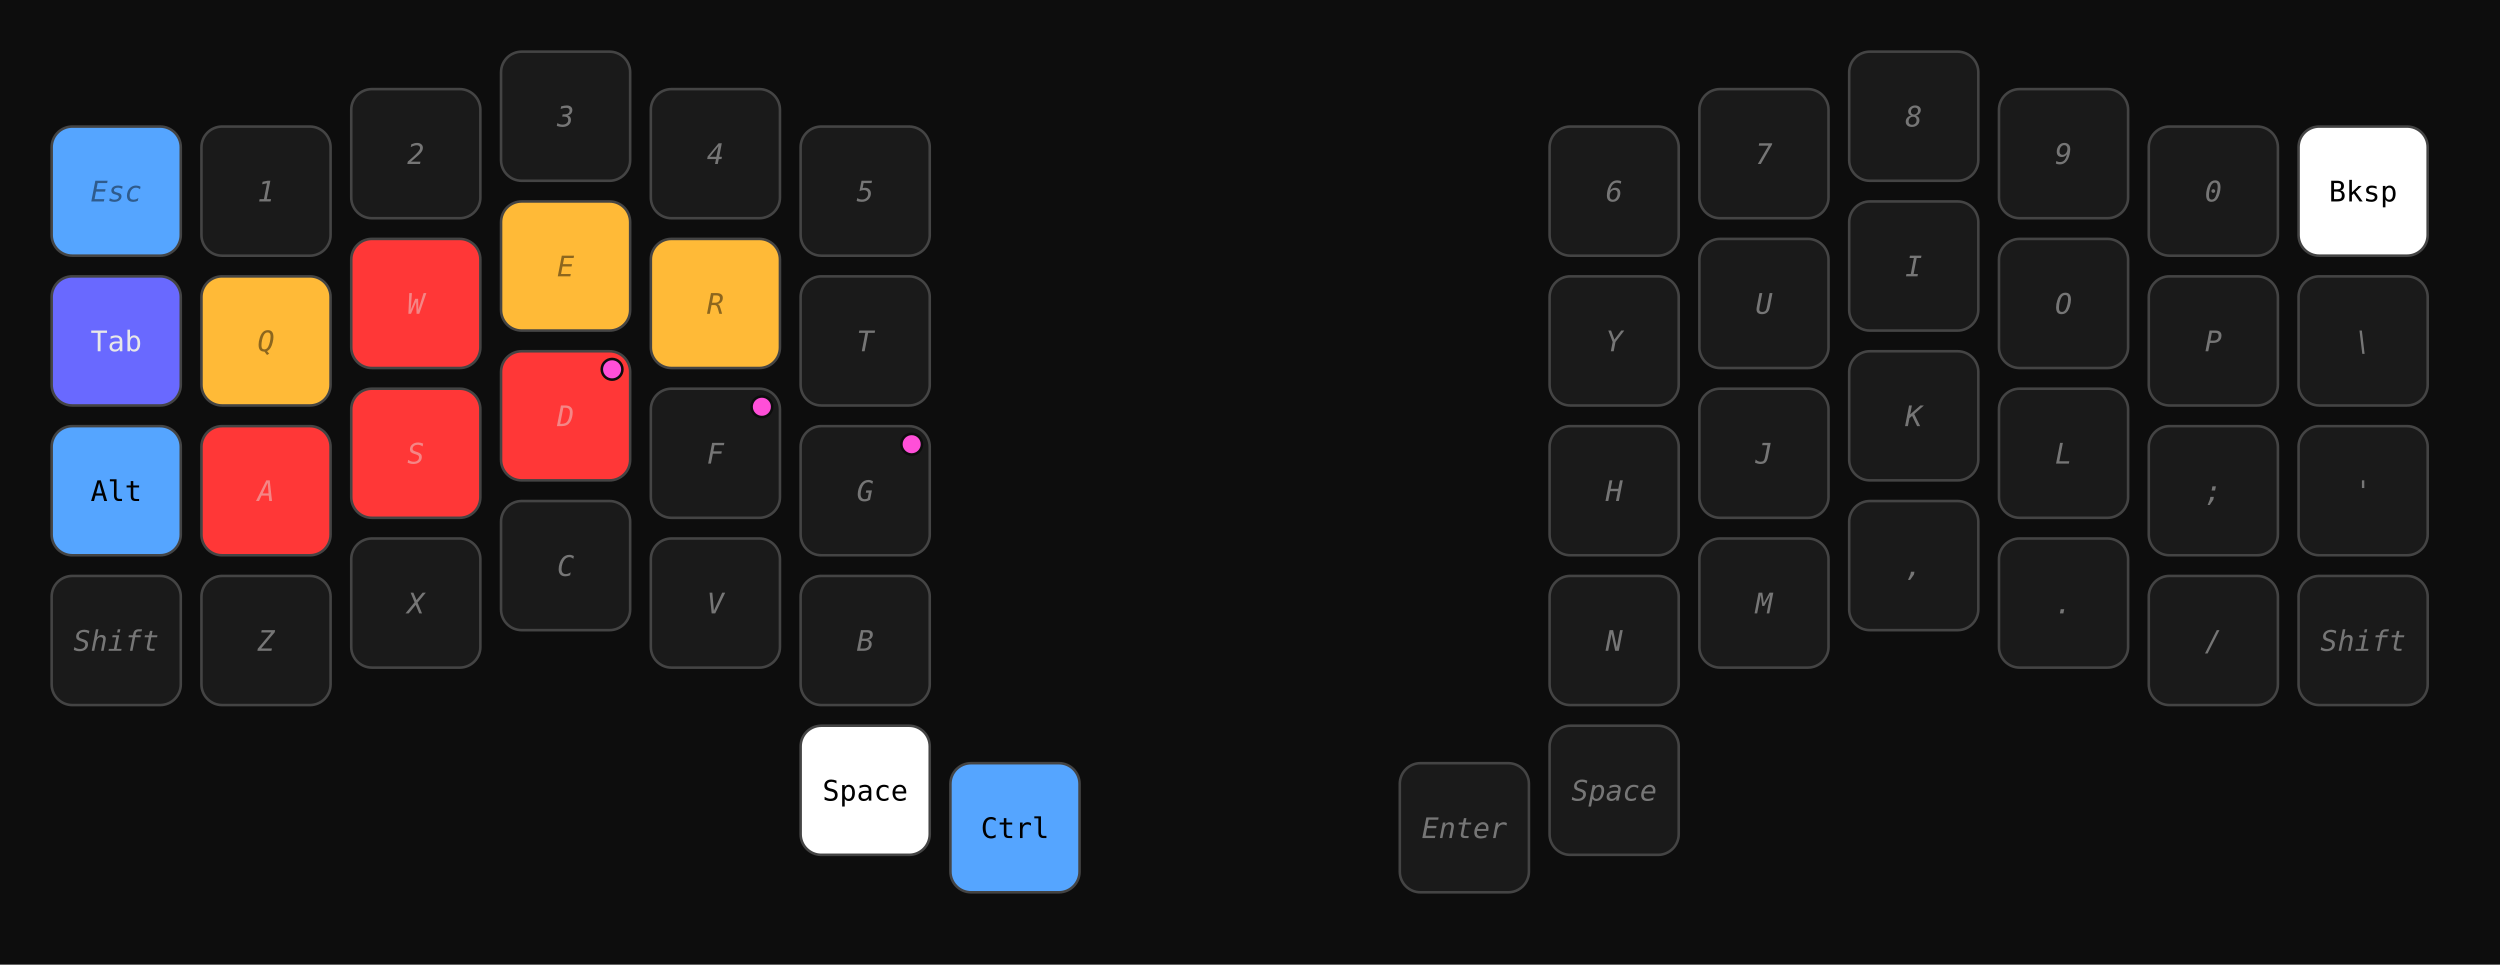
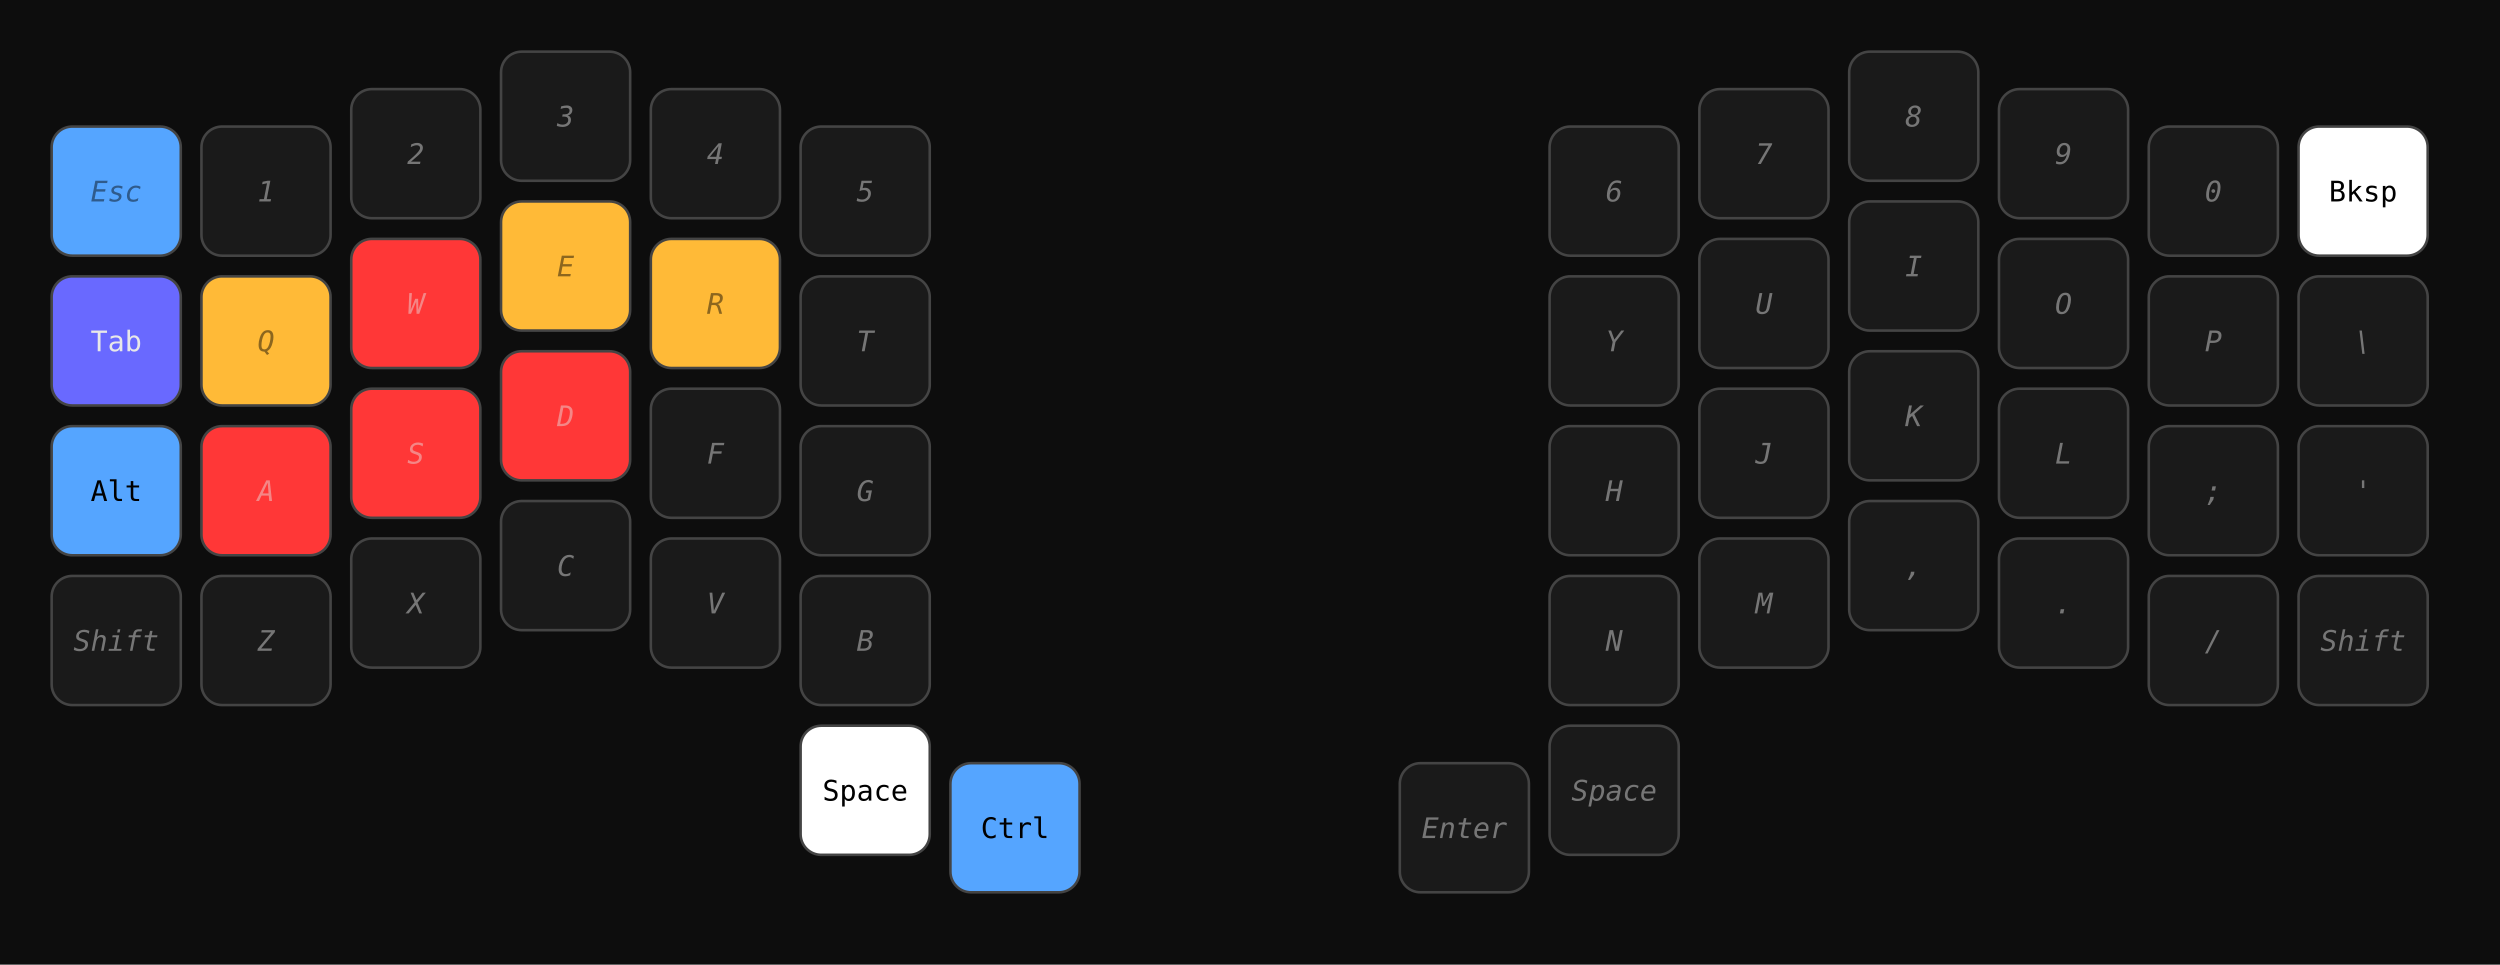
<svg xmlns="http://www.w3.org/2000/svg" width="968" height="373.5" viewBox="0 0 968 373.5" font-family="monospace">
  <rect width="100%" height="100%" fill="#0d0d0d" />
  <rect x="20" y="49.0" width="50" height="50" rx="8" fill="#55a5ff" stroke="#444" stroke-width="1" />
  <text x="45.0" y="78.0" text-anchor="middle" font-size="11" fill="#000000" fill-opacity="0.45" font-style="italic">Esc</text>
  <rect x="78" y="49.0" width="50" height="50" rx="8" fill="#1a1a1a" stroke="#444" stroke-width="1" />
  <text x="103.0" y="78.0" text-anchor="middle" font-size="11" fill="#e8e8e8" fill-opacity="0.45" font-style="italic">1</text>
  <rect x="136" y="34.5" width="50" height="50" rx="8" fill="#1a1a1a" stroke="#444" stroke-width="1" />
  <text x="161.0" y="63.5" text-anchor="middle" font-size="11" fill="#e8e8e8" fill-opacity="0.45" font-style="italic">2</text>
  <rect x="194" y="20" width="50" height="50" rx="8" fill="#1a1a1a" stroke="#444" stroke-width="1" />
  <text x="219.0" y="49.0" text-anchor="middle" font-size="11" fill="#e8e8e8" fill-opacity="0.45" font-style="italic">3</text>
  <rect x="252" y="34.5" width="50" height="50" rx="8" fill="#1a1a1a" stroke="#444" stroke-width="1" />
  <text x="277.0" y="63.5" text-anchor="middle" font-size="11" fill="#e8e8e8" fill-opacity="0.45" font-style="italic">4</text>
  <rect x="310" y="49.0" width="50" height="50" rx="8" fill="#1a1a1a" stroke="#444" stroke-width="1" />
  <text x="335.0" y="78.0" text-anchor="middle" font-size="11" fill="#e8e8e8" fill-opacity="0.45" font-style="italic">5</text>
  <rect x="600" y="49.0" width="50" height="50" rx="8" fill="#1a1a1a" stroke="#444" stroke-width="1" />
  <text x="625.0" y="78.0" text-anchor="middle" font-size="11" fill="#e8e8e8" fill-opacity="0.45" font-style="italic">6</text>
  <rect x="658" y="34.5" width="50" height="50" rx="8" fill="#1a1a1a" stroke="#444" stroke-width="1" />
  <text x="683.0" y="63.5" text-anchor="middle" font-size="11" fill="#e8e8e8" fill-opacity="0.45" font-style="italic">7</text>
  <rect x="716" y="20" width="50" height="50" rx="8" fill="#1a1a1a" stroke="#444" stroke-width="1" />
  <text x="741.0" y="49.0" text-anchor="middle" font-size="11" fill="#e8e8e8" fill-opacity="0.45" font-style="italic">8</text>
  <rect x="774" y="34.5" width="50" height="50" rx="8" fill="#1a1a1a" stroke="#444" stroke-width="1" />
  <text x="799.0" y="63.5" text-anchor="middle" font-size="11" fill="#e8e8e8" fill-opacity="0.45" font-style="italic">9</text>
  <rect x="832" y="49.0" width="50" height="50" rx="8" fill="#1a1a1a" stroke="#444" stroke-width="1" />
  <text x="857.0" y="78.0" text-anchor="middle" font-size="11" fill="#e8e8e8" fill-opacity="0.45" font-style="italic">0</text>
  <rect x="890" y="49.0" width="50" height="50" rx="8" fill="#ffffff" stroke="#444" stroke-width="1" />
  <text x="915.0" y="78.0" text-anchor="middle" font-size="11" fill="#000000">Bksp</text>
  <rect x="20" y="107.0" width="50" height="50" rx="8" fill="#6969ff" stroke="#444" stroke-width="1" />
  <text x="45.0" y="136.0" text-anchor="middle" font-size="11" fill="#e8e8e8">Tab</text>
  <rect x="78" y="107.0" width="50" height="50" rx="8" fill="#ffba37" stroke="#444" stroke-width="1" />
  <text x="103.0" y="136.0" text-anchor="middle" font-size="11" fill="#000000" fill-opacity="0.45" font-style="italic">Q</text>
  <rect x="136" y="92.5" width="50" height="50" rx="8" fill="#ff3737" stroke="#444" stroke-width="1" />
  <text x="161.0" y="121.5" text-anchor="middle" font-size="11" fill="#e8e8e8" fill-opacity="0.45" font-style="italic">W</text>
  <rect x="194" y="78" width="50" height="50" rx="8" fill="#ffba37" stroke="#444" stroke-width="1" />
  <text x="219.0" y="107.0" text-anchor="middle" font-size="11" fill="#000000" fill-opacity="0.45" font-style="italic">E</text>
  <rect x="252" y="92.5" width="50" height="50" rx="8" fill="#ffba37" stroke="#444" stroke-width="1" />
  <text x="277.0" y="121.5" text-anchor="middle" font-size="11" fill="#000000" fill-opacity="0.45" font-style="italic">R</text>
  <rect x="310" y="107.0" width="50" height="50" rx="8" fill="#1a1a1a" stroke="#444" stroke-width="1" />
  <text x="335.0" y="136.0" text-anchor="middle" font-size="11" fill="#e8e8e8" fill-opacity="0.45" font-style="italic">T</text>
  <rect x="600" y="107.0" width="50" height="50" rx="8" fill="#1a1a1a" stroke="#444" stroke-width="1" />
  <text x="625.0" y="136.0" text-anchor="middle" font-size="11" fill="#e8e8e8" fill-opacity="0.45" font-style="italic">Y</text>
  <rect x="658" y="92.5" width="50" height="50" rx="8" fill="#1a1a1a" stroke="#444" stroke-width="1" />
  <text x="683.0" y="121.5" text-anchor="middle" font-size="11" fill="#e8e8e8" fill-opacity="0.45" font-style="italic">U</text>
  <rect x="716" y="78" width="50" height="50" rx="8" fill="#1a1a1a" stroke="#444" stroke-width="1" />
  <text x="741.0" y="107.0" text-anchor="middle" font-size="11" fill="#e8e8e8" fill-opacity="0.45" font-style="italic">I</text>
  <rect x="774" y="92.5" width="50" height="50" rx="8" fill="#1a1a1a" stroke="#444" stroke-width="1" />
  <text x="799.0" y="121.5" text-anchor="middle" font-size="11" fill="#e8e8e8" fill-opacity="0.45" font-style="italic">O</text>
  <rect x="832" y="107.0" width="50" height="50" rx="8" fill="#1a1a1a" stroke="#444" stroke-width="1" />
  <text x="857.0" y="136.0" text-anchor="middle" font-size="11" fill="#e8e8e8" fill-opacity="0.45" font-style="italic">P</text>
  <rect x="890" y="107.0" width="50" height="50" rx="8" fill="#1a1a1a" stroke="#444" stroke-width="1" />
  <text x="915.0" y="136.0" text-anchor="middle" font-size="11" fill="#e8e8e8" fill-opacity="0.45" font-style="italic">\</text>
  <rect x="20" y="165.0" width="50" height="50" rx="8" fill="#55a5ff" stroke="#444" stroke-width="1" />
  <text x="45.0" y="194.0" text-anchor="middle" font-size="11" fill="#000000">Alt</text>
  <rect x="78" y="165.0" width="50" height="50" rx="8" fill="#ff3737" stroke="#444" stroke-width="1" />
  <text x="103.0" y="194.0" text-anchor="middle" font-size="11" fill="#e8e8e8" fill-opacity="0.45" font-style="italic">A</text>
  <rect x="136" y="150.5" width="50" height="50" rx="8" fill="#ff3737" stroke="#444" stroke-width="1" />
  <text x="161.0" y="179.5" text-anchor="middle" font-size="11" fill="#e8e8e8" fill-opacity="0.45" font-style="italic">S</text>
  <rect x="194" y="136" width="50" height="50" rx="8" fill="#ff3737" stroke="#444" stroke-width="1" />
  <text x="219.0" y="165.0" text-anchor="middle" font-size="11" fill="#e8e8e8" fill-opacity="0.45" font-style="italic">D</text>
-   <circle cx="237" cy="143" r="4" fill="#ff4fd8" stroke="#0d0d0d" stroke-width="1" />
  <rect x="252" y="150.5" width="50" height="50" rx="8" fill="#1a1a1a" stroke="#444" stroke-width="1" />
  <text x="277.0" y="179.5" text-anchor="middle" font-size="11" fill="#e8e8e8" fill-opacity="0.45" font-style="italic">F</text>
-   <circle cx="295" cy="157.5" r="4" fill="#ff4fd8" stroke="#0d0d0d" stroke-width="1" />
  <rect x="310" y="165.0" width="50" height="50" rx="8" fill="#1a1a1a" stroke="#444" stroke-width="1" />
  <text x="335.0" y="194.0" text-anchor="middle" font-size="11" fill="#e8e8e8" fill-opacity="0.45" font-style="italic">G</text>
-   <circle cx="353" cy="172.0" r="4" fill="#ff4fd8" stroke="#0d0d0d" stroke-width="1" />
  <rect x="600" y="165.0" width="50" height="50" rx="8" fill="#1a1a1a" stroke="#444" stroke-width="1" />
  <text x="625.0" y="194.0" text-anchor="middle" font-size="11" fill="#e8e8e8" fill-opacity="0.45" font-style="italic">H</text>
  <rect x="658" y="150.5" width="50" height="50" rx="8" fill="#1a1a1a" stroke="#444" stroke-width="1" />
  <text x="683.0" y="179.5" text-anchor="middle" font-size="11" fill="#e8e8e8" fill-opacity="0.45" font-style="italic">J</text>
  <rect x="716" y="136" width="50" height="50" rx="8" fill="#1a1a1a" stroke="#444" stroke-width="1" />
  <text x="741.0" y="165.0" text-anchor="middle" font-size="11" fill="#e8e8e8" fill-opacity="0.45" font-style="italic">K</text>
  <rect x="774" y="150.5" width="50" height="50" rx="8" fill="#1a1a1a" stroke="#444" stroke-width="1" />
  <text x="799.0" y="179.5" text-anchor="middle" font-size="11" fill="#e8e8e8" fill-opacity="0.45" font-style="italic">L</text>
  <rect x="832" y="165.0" width="50" height="50" rx="8" fill="#1a1a1a" stroke="#444" stroke-width="1" />
  <text x="857.0" y="194.0" text-anchor="middle" font-size="11" fill="#e8e8e8" fill-opacity="0.45" font-style="italic">;</text>
  <rect x="890" y="165.0" width="50" height="50" rx="8" fill="#1a1a1a" stroke="#444" stroke-width="1" />
  <text x="915.0" y="194.0" text-anchor="middle" font-size="11" fill="#e8e8e8" fill-opacity="0.45" font-style="italic">'</text>
  <rect x="20" y="223.0" width="50" height="50" rx="8" fill="#1a1a1a" stroke="#444" stroke-width="1" />
  <text x="45.0" y="252.0" text-anchor="middle" font-size="11" fill="#e8e8e8" fill-opacity="0.45" font-style="italic">Shift</text>
  <rect x="78" y="223.0" width="50" height="50" rx="8" fill="#1a1a1a" stroke="#444" stroke-width="1" />
  <text x="103.0" y="252.0" text-anchor="middle" font-size="11" fill="#e8e8e8" fill-opacity="0.45" font-style="italic">Z</text>
  <rect x="136" y="208.5" width="50" height="50" rx="8" fill="#1a1a1a" stroke="#444" stroke-width="1" />
  <text x="161.0" y="237.5" text-anchor="middle" font-size="11" fill="#e8e8e8" fill-opacity="0.45" font-style="italic">X</text>
  <rect x="194" y="194" width="50" height="50" rx="8" fill="#1a1a1a" stroke="#444" stroke-width="1" />
  <text x="219.0" y="223.0" text-anchor="middle" font-size="11" fill="#e8e8e8" fill-opacity="0.45" font-style="italic">C</text>
  <rect x="252" y="208.5" width="50" height="50" rx="8" fill="#1a1a1a" stroke="#444" stroke-width="1" />
  <text x="277.0" y="237.5" text-anchor="middle" font-size="11" fill="#e8e8e8" fill-opacity="0.45" font-style="italic">V</text>
  <rect x="310" y="223.0" width="50" height="50" rx="8" fill="#1a1a1a" stroke="#444" stroke-width="1" />
  <text x="335.0" y="252.0" text-anchor="middle" font-size="11" fill="#e8e8e8" fill-opacity="0.45" font-style="italic">B</text>
  <rect x="600" y="223.0" width="50" height="50" rx="8" fill="#1a1a1a" stroke="#444" stroke-width="1" />
  <text x="625.0" y="252.0" text-anchor="middle" font-size="11" fill="#e8e8e8" fill-opacity="0.45" font-style="italic">N</text>
  <rect x="658" y="208.5" width="50" height="50" rx="8" fill="#1a1a1a" stroke="#444" stroke-width="1" />
  <text x="683.0" y="237.5" text-anchor="middle" font-size="11" fill="#e8e8e8" fill-opacity="0.45" font-style="italic">M</text>
  <rect x="716" y="194" width="50" height="50" rx="8" fill="#1a1a1a" stroke="#444" stroke-width="1" />
  <text x="741.0" y="223.0" text-anchor="middle" font-size="11" fill="#e8e8e8" fill-opacity="0.45" font-style="italic">,</text>
  <rect x="774" y="208.5" width="50" height="50" rx="8" fill="#1a1a1a" stroke="#444" stroke-width="1" />
  <text x="799.0" y="237.5" text-anchor="middle" font-size="11" fill="#e8e8e8" fill-opacity="0.45" font-style="italic">.</text>
  <rect x="832" y="223.0" width="50" height="50" rx="8" fill="#1a1a1a" stroke="#444" stroke-width="1" />
  <text x="857.0" y="252.0" text-anchor="middle" font-size="11" fill="#e8e8e8" fill-opacity="0.45" font-style="italic">/</text>
  <rect x="890" y="223.0" width="50" height="50" rx="8" fill="#1a1a1a" stroke="#444" stroke-width="1" />
  <text x="915.0" y="252.0" text-anchor="middle" font-size="11" fill="#e8e8e8" fill-opacity="0.45" font-style="italic">Shift</text>
  <rect x="310" y="281.0" width="50" height="50" rx="8" fill="#ffffff" stroke="#444" stroke-width="1" />
  <text x="335.0" y="310.0" text-anchor="middle" font-size="11" fill="#000000">Space</text>
  <rect x="368" y="295.5" width="50" height="50" rx="8" fill="#55a5ff" stroke="#444" stroke-width="1" />
  <text x="393.0" y="324.5" text-anchor="middle" font-size="11" fill="#000000">Ctrl</text>
  <rect x="542" y="295.5" width="50" height="50" rx="8" fill="#1a1a1a" stroke="#444" stroke-width="1" />
  <text x="567.0" y="324.5" text-anchor="middle" font-size="11" fill="#e8e8e8" fill-opacity="0.45" font-style="italic">Enter</text>
  <rect x="600" y="281.0" width="50" height="50" rx="8" fill="#1a1a1a" stroke="#444" stroke-width="1" />
  <text x="625.0" y="310.0" text-anchor="middle" font-size="11" fill="#e8e8e8" fill-opacity="0.45" font-style="italic">Space</text>
</svg>
